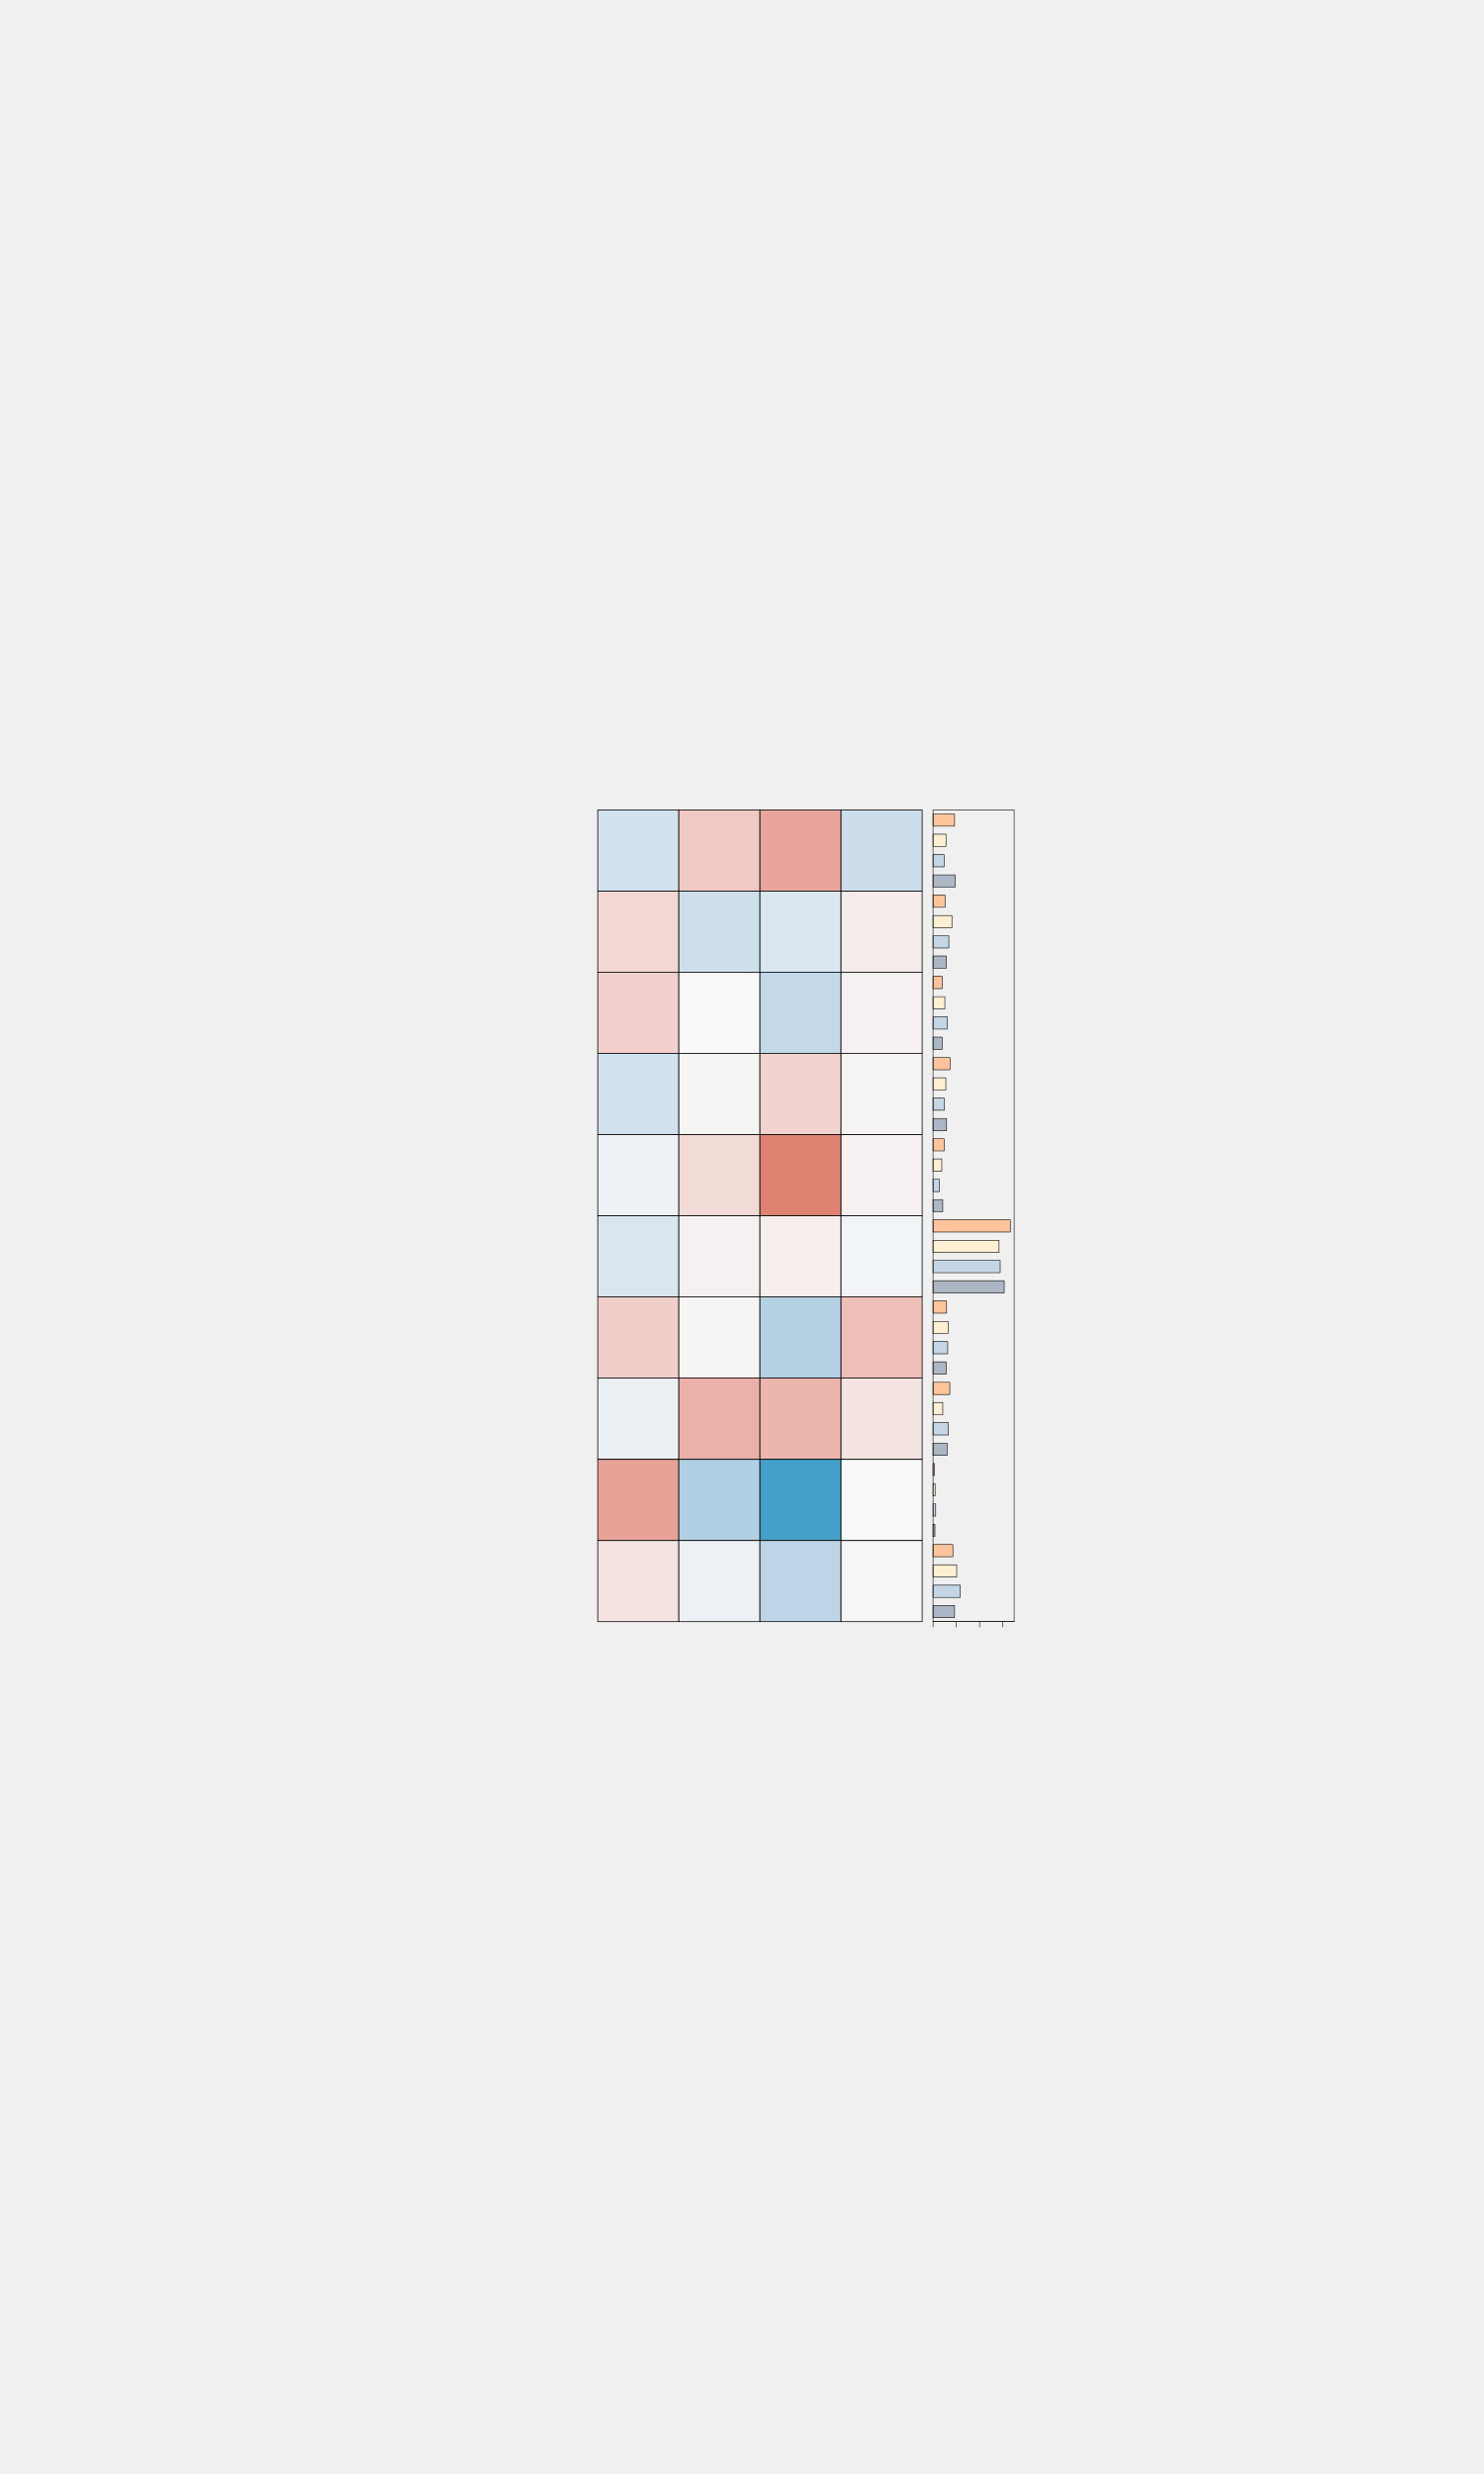
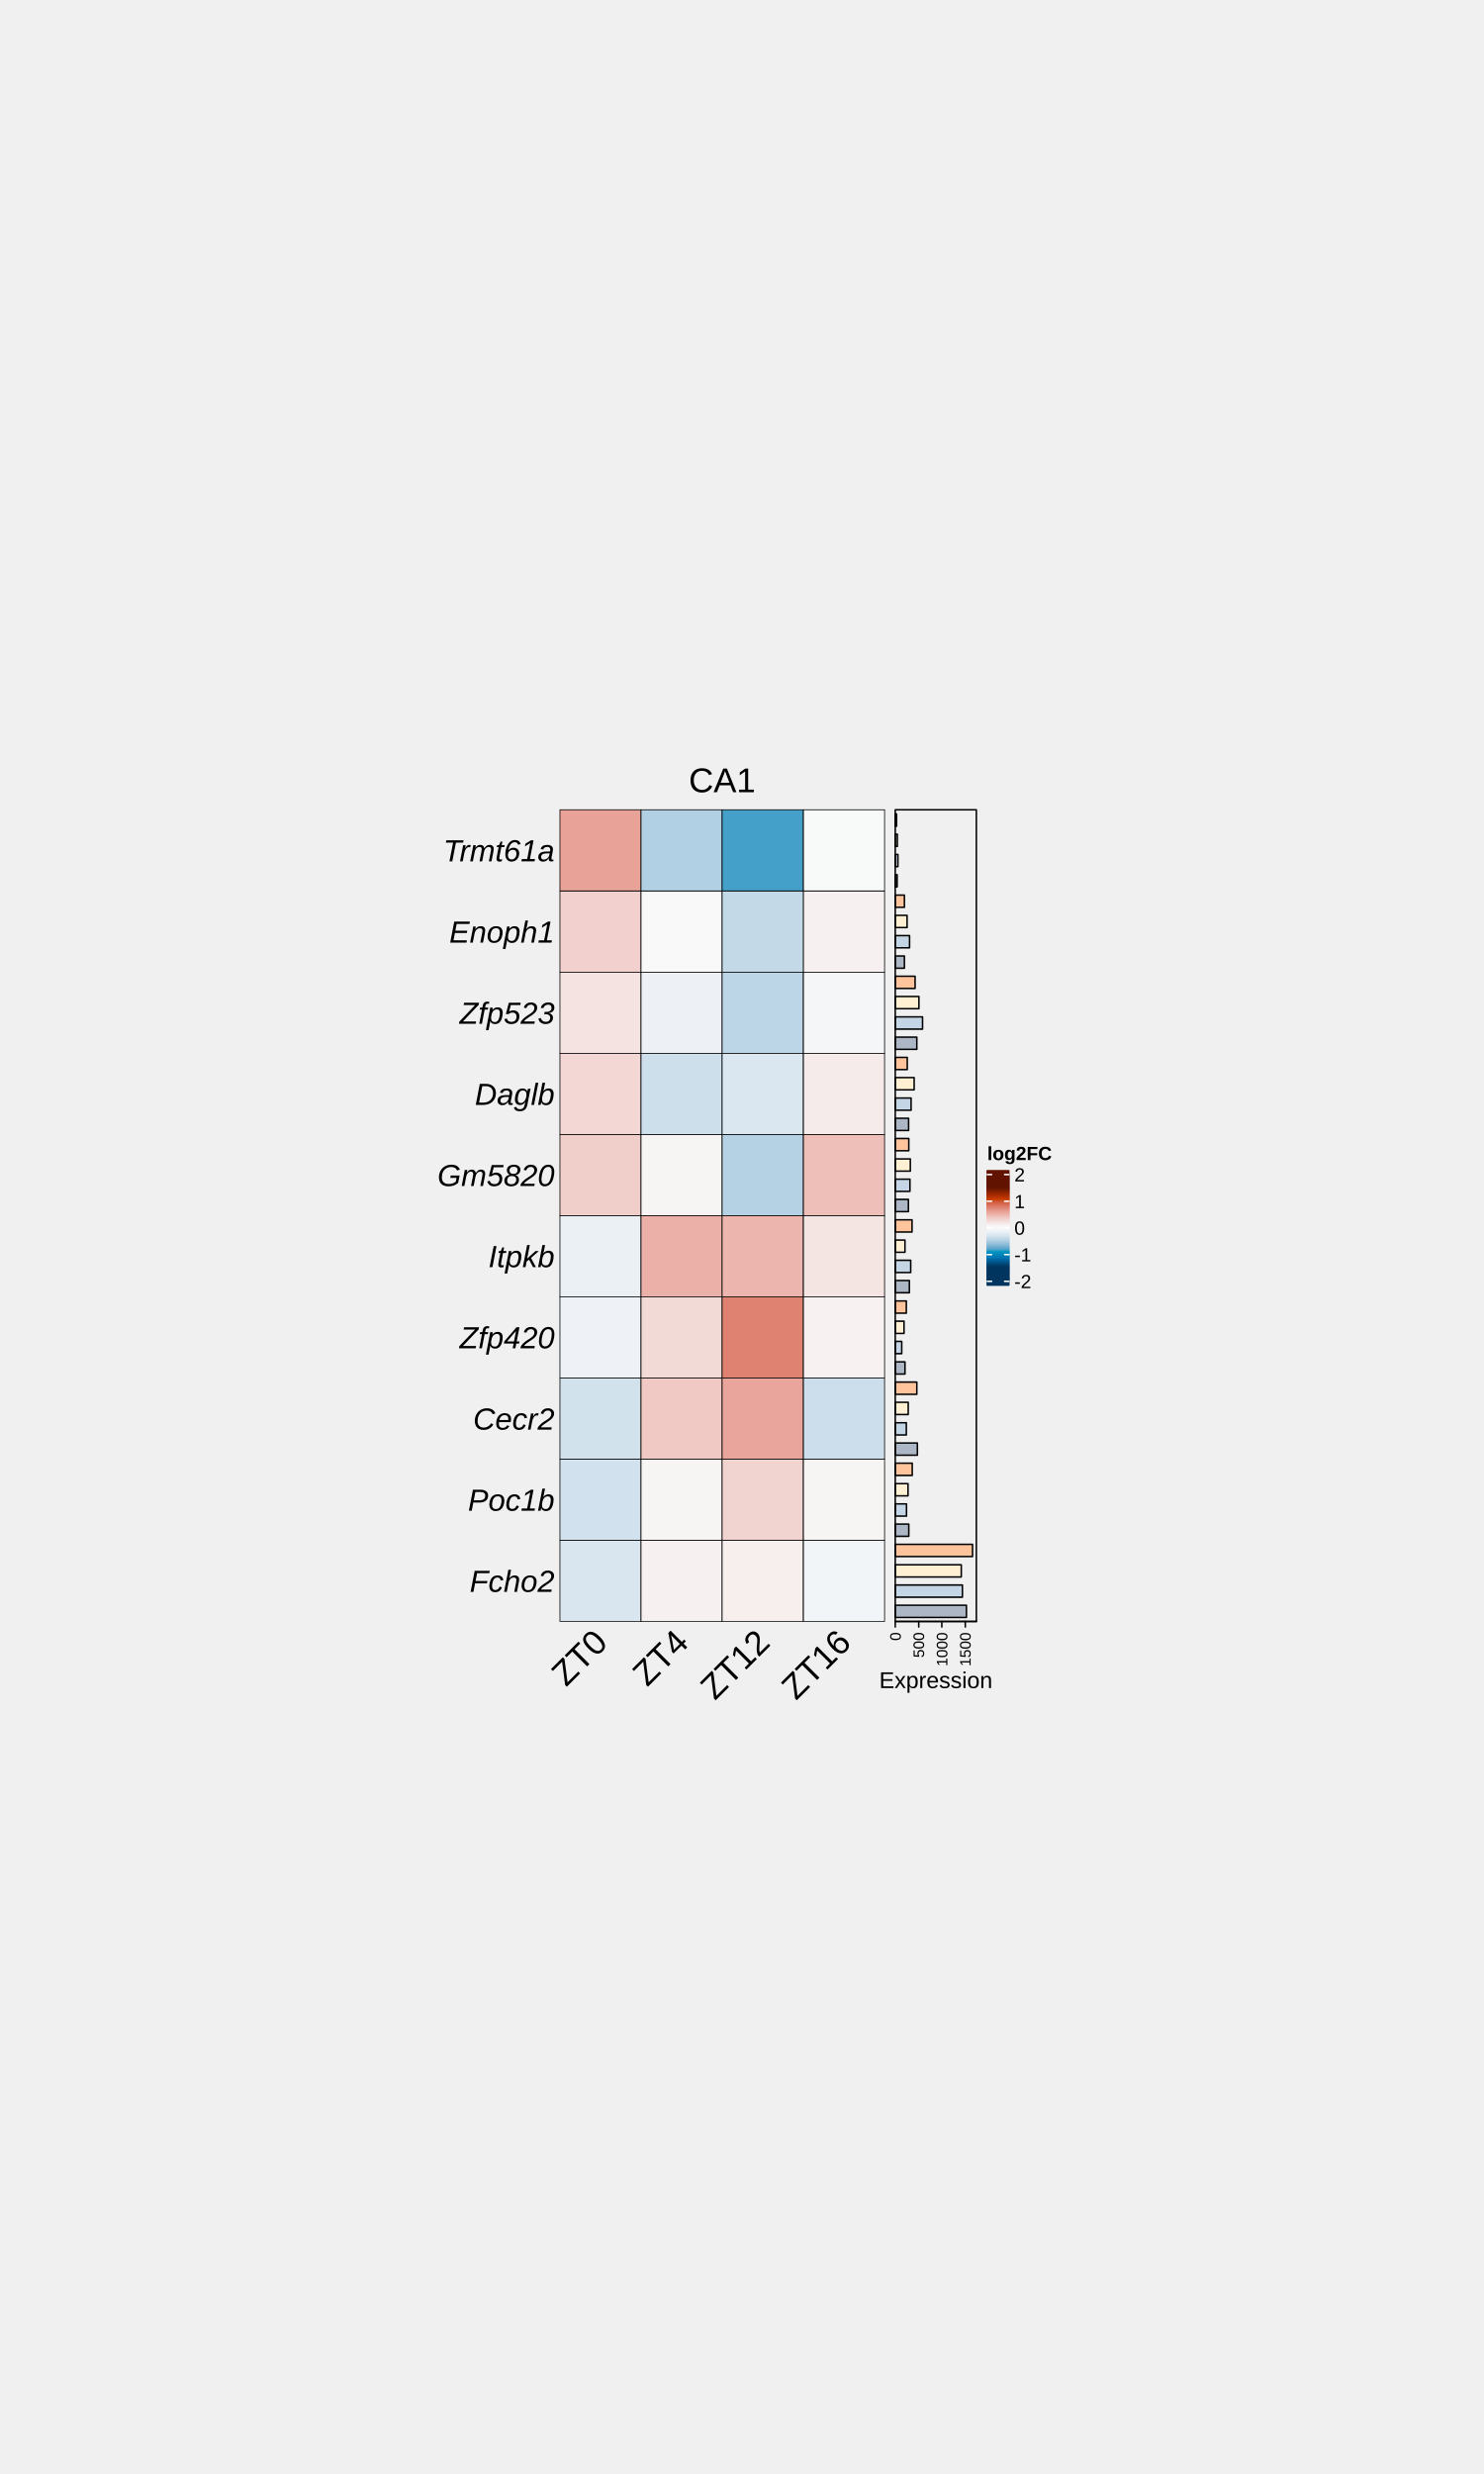
<svg xmlns="http://www.w3.org/2000/svg" id="Layer_1" version="1.1" viewBox="0 0 777.6 1296">
  <defs>
    <style>
      .st0 {
-         fill: #e8a297;
-       }
- 
-       .st0, .st1, .st2, .st3, .st4, .st5, .st6, .st7, .st8, .st9, .st10, .st11, .st12, .st13, .st14, .st15, .st16, .st17, .st18, .st19, .st20, .st21, .st22, .st23, .st24, .st25, .st26, .st27, .st28, .st29, .st30, .st31, .st32, .st33, .st34, .st35, .st36, .st37, .st38, .st39, .st40, .st41 {
-         stroke: #000;
+         fill: #0b97c4;
+         stroke: #0b97c4;
+       }
+ 
+       .st0, .st1, .st2, .st3, .st4, .st5, .st6, .st7, .st8, .st9, .st10, .st11, .st12, .st13, .st14, .st15, .st16, .st17, .st18, .st19, .st20, .st21, .st22, .st23, .st24, .st25, .st26, .st27, .st28, .st29, .st30, .st31, .st32, .st33, .st34, .st35, .st36, .st37, .st38, .st39, .st40, .st41, .st42, .st43, .st44, .st45, .st46, .st47, .st48, .st49, .st50, .st51, .st52, .st53, .st54, .st55, .st56, .st57, .st58, .st59, .st60, .st61, .st62, .st63, .st64, .st65, .st66, .st67, .st68, .st69, .st70, .st71, .st72, .st73, .st74, .st75, .st76, .st77, .st78, .st79, .st80, .st81, .st82, .st83, .st84, .st85, .st86, .st87, .st88, .st89, .st90, .st91, .st92, .st93, .st94, .st95, .st96, .st97, .st98, .st99, .st100, .st101, .st102, .st103, .st104, .st105, .st106, .st107, .st108, .st109, .st110, .st111, .st112, .st113, .st114, .st115 {
        stroke-linecap: round;
        stroke-linejoin: round;
      }

-       .st0, .st1, .st2, .st3, .st4, .st5, .st6, .st7, .st11, .st12, .st13, .st14, .st15, .st16, .st17, .st19, .st20, .st21, .st22, .st23, .st24, .st25, .st26, .st27, .st28, .st29, .st30, .st32, .st33, .st34, .st35, .st36, .st37, .st38, .st39, .st40, .st41 {
+       .st0, .st3, .st4, .st6, .st7, .st8, .st9, .st10, .st11, .st13, .st15, .st16, .st17, .st20, .st22, .st23, .st24, .st25, .st26, .st27, .st28, .st31, .st33, .st35, .st36, .st37, .st39, .st40, .st41, .st42, .st44, .st46, .st47, .st48, .st49, .st50, .st51, .st52, .st55, .st56, .st57, .st58, .st60, .st61, .st62, .st64, .st69, .st71, .st72, .st73, .st74, .st76, .st77, .st78, .st79, .st82, .st84, .st87, .st89, .st90, .st91, .st92, .st94, .st96, .st98, .st100, .st101, .st102, .st103, .st104, .st105, .st106, .st107, .st108, .st109, .st111, .st113, .st114, .st115 {
+         stroke-width: .8px;
+       }
+ 
+       .st1 {
+         fill: #e8a297;
+       }
+ 
+       .st1, .st2, .st5, .st9, .st12, .st14, .st15, .st18, .st19, .st21, .st29, .st30, .st32, .st33, .st34, .st38, .st43, .st45, .st53, .st54, .st59, .st63, .st65, .st66, .st67, .st68, .st70, .st75, .st78, .st80, .st81, .st82, .st83, .st85, .st86, .st88, .st93, .st95, .st97, .st99, .st110, .st112 {
+         stroke: #000;
+       }
+ 
+       .st1, .st2, .st5, .st12, .st14, .st18, .st19, .st21, .st29, .st30, .st32, .st34, .st38, .st43, .st45, .st53, .st54, .st59, .st63, .st65, .st66, .st67, .st68, .st70, .st75, .st80, .st81, .st83, .st85, .st86, .st88, .st93, .st95, .st97, .st99, .st110, .st112 {
        stroke-width: .4px;
      }

-       .st1 {
+       .st2, .st46 {
        fill: #ccdeeb;
      }

-       .st2 {
+       .st3 {
+         fill: #da715c;
+         stroke: #da715c;
+       }
+ 
+       .st4 {
+         fill: #61a9ce;
+         stroke: #61a9ce;
+       }
+ 
+       .st5 {
        fill: #f1d0cd;
      }

-       .st3 {
-         fill: #edf1f5;
-       }
- 
-       .st4 {
-         fill: #f2f5f7;
-       }
- 
-       .st5 {
-         fill: #44a0c9;
-       }
- 
      .st6 {
-         fill: #d9e6ef;
+         fill: #eaa9a0;
+         stroke: #eaa9a0;
      }

      .st7 {
-         fill: #ebb1a9;
+         fill: #0091c0;
+         stroke: #0091c0;
      }

      .st8 {
-         fill: #ffefd3;
-       }
- 
-       .st8, .st9, .st10, .st18, .st31 {
-         stroke-width: .3px;
+         fill: #c84507;
+         stroke: #c84507;
      }

      .st9 {
        fill: #ffc49b;
      }

      .st10 {
+         fill: #9e2800;
+         stroke: #9e2800;
+       }
+ 
+       .st11 {
+         fill: #f1d3d0;
+         stroke: #f1d3d0;
+       }
+ 
+       .st12 {
+         fill: #edf1f5;
+       }
+ 
+       .st13 {
+         fill: #0079b3;
+         stroke: #0079b3;
+       }
+ 
+       .st14 {
+         fill: #f2f5f7;
+       }
+ 
+       .st116 {
+         font-size: 8px;
+       }
+ 
+       .st116, .st117, .st118, .st119, .st120, .st121 {
+         isolation: isolate;
+       }
+ 
+       .st116, .st117, .st118, .st120 {
+         font-family: ArialMT, Arial;
+       }
+ 
+       .st15 {
+         fill: #ffefd3;
+       }
+ 
+       .st16 {
+         fill: #0073b0;
+         stroke: #0073b0;
+       }
+ 
+       .st17 {
+         fill: #bd3200;
+         stroke: #bd3200;
+       }
+ 
+       .st18 {
+         fill: #44a0c9;
+       }
+ 
+       .st19 {
+         fill: #d9e6ef;
+       }
+ 
+       .st20 {
+         fill: #c33b00;
+         stroke: #c33b00;
+       }
+ 
+       .st21 {
+         fill: #ebb1a9;
+       }
+ 
+       .st22 {
+         stroke: #dae7f0;
+       }
+ 
+       .st22, .st97 {
+         fill: #dae7f0;
+       }
+ 
+       .st117, .st119 {
+         font-size: 10px;
+       }
+ 
+       .st23 {
+         fill: #942400;
+         stroke: #942400;
+       }
+ 
+       .st24 {
+         fill: #95c0db;
+         stroke: #95c0db;
+       }
+ 
+       .st25 {
+         fill: #b3d0e4;
+         stroke: #b3d0e4;
+       }
+ 
+       .st26 {
+         fill: #003560;
+         stroke: #003560;
+       }
+ 
+       .st27 {
+         fill: #dc7a67;
+         stroke: #dc7a67;
+       }
+ 
+       .st28 {
+         fill: #f1f4f7;
+         stroke: #f1f4f7;
+       }
+ 
+       .st29 {
+         fill: #bdd6e7;
+       }
+ 
+       .st30 {
+         fill: #f4e3e1;
+       }
+ 
+       .st31 {
+         fill: #c5dae9;
+         stroke: #c5dae9;
+       }
+ 
+       .st32 {
+         fill: #f2d7d4;
+       }
+ 
+       .st33 {
        fill: #c4d6e5;
      }

-       .st11 {
-         fill: #bdd6e7;
-       }
- 
-       .st12 {
-         fill: #f4e3e1;
-       }
- 
-       .st13 {
-         fill: #f2d7d4;
-       }
- 
-       .st14 {
+       .st34, .st91 {
        fill: #f9f9f9;
      }

-       .st15 {
+       .st35 {
+         fill: #f4e6e5;
+         stroke: #f4e6e5;
+       }
+ 
+       .st36 {
+         fill: #f0cdc8;
+         stroke: #f0cdc8;
+       }
+ 
+       .st37 {
+         fill: #611300;
+         stroke: #611300;
+       }
+ 
+       .st38 {
        fill: #f8f9f9;
      }

-       .st16 {
+       .st39 {
+         fill: #d3e3ee;
+         stroke: #d3e3ee;
+       }
+ 
+       .st40 {
+         fill: #e8a296;
+         stroke: #e8a296;
+       }
+ 
+       .st41 {
+         fill: #f7f1f0;
+         stroke: #f7f1f0;
+       }
+ 
+       .st42 {
+         fill: #e7eef4;
+         stroke: #e7eef4;
+       }
+ 
+       .st43 {
        fill: #d1e1ed;
      }

-       .st17 {
+       .st44 {
+         fill: #f8f8f9;
+         stroke: #f8f8f9;
+       }
+ 
+       .st45 {
        fill: #f1d4d0;
      }

-       .st18 {
+       .st46 {
+         stroke: #ccdeeb;
+       }
+ 
+       .st47 {
+         fill: #b32f00;
+         stroke: #b32f00;
+       }
+ 
+       .st48 {
+         fill: #801d00;
+         stroke: #801d00;
+       }
+ 
+       .st49 {
+         stroke: #f2dad7;
+       }
+ 
+       .st49, .st70 {
+         fill: #f2dad7;
+       }
+ 
+       .st50 {
+         fill: #005b90;
+         stroke: #005b90;
+       }
+ 
+       .st118 {
+         font-size: 12px;
+       }
+ 
+       .st51 {
+         fill: #e69a8e;
+         stroke: #e69a8e;
+       }
+ 
+       .st52 {
+         fill: #70afd1;
+         stroke: #70afd1;
+       }
+ 
+       .st53 {
+         fill: #d2e2ed;
+       }
+ 
+       .st54 {
+         fill: #eaf0f4;
+       }
+ 
+       .st55 {
+         fill: #f5f6f8;
+         stroke: #f5f6f8;
+       }
+ 
+       .st56 {
+         fill: #004b7c;
+         stroke: #004b7c;
+       }
+ 
+       .st57 {
+         stroke: #fff;
+       }
+ 
+       .st57, .st78 {
        fill: none;
      }

-       .st19 {
-         fill: #d2e2ed;
-       }
- 
-       .st20 {
-         fill: #eaf0f4;
-       }
- 
-       .st21 {
+       .st119 {
+         font-family: Arial-BoldMT, Arial;
+         font-weight: 700;
+       }
+ 
+       .st58 {
+         fill: #e49285;
+         stroke: #e49285;
+       }
+ 
+       .st59 {
        fill: #f7f2f1;
      }

-       .st22 {
+       .st60 {
+         fill: #aacbe1;
+         stroke: #aacbe1;
+       }
+ 
+       .st61 {
+         fill: #f8f6f6;
+         stroke: #f8f6f6;
+       }
+ 
+       .st62 {
+         fill: #8a2100;
+         stroke: #8a2100;
+       }
+ 
+       .st63 {
        fill: #cedfec;
      }

-       .st23 {
+       .st64 {
+         fill: #006ca7;
+         stroke: #006ca7;
+       }
+ 
+       .st65 {
        fill: #c3d9e8;
      }

-       .st24 {
+       .st66 {
        fill: #e9a59b;
      }

-       .st25 {
+       .st67 {
        fill: #eebfb9;
      }

-       .st26 {
+       .st68 {
        fill: #eef2f6;
      }

-       .st27 {
-         fill: #f2dad7;
-       }
- 
-       .st28 {
+       .st69 {
+         fill: #a92b00;
+         stroke: #a92b00;
+       }
+ 
+       .st71 {
+         fill: #cc4e25;
+         stroke: #cc4e25;
+       }
+ 
+       .st72 {
+         fill: #379ec7;
+         stroke: #379ec7;
+       }
+ 
+       .st73 {
+         fill: #e28a7b;
+         stroke: #e28a7b;
+       }
+ 
+       .st74 {
+         fill: #efc6c1;
+         stroke: #efc6c1;
+       }
+ 
+       .st75 {
        fill: #f5ebea;
      }

-       .st29 {
+       .st76 {
+         fill: #f3e0de;
+         stroke: #f3e0de;
+       }
+ 
+       .st77 {
+         fill: #004371;
+         stroke: #004371;
+       }
+ 
+       .st79 {
+         fill: #005386;
+         stroke: #005386;
+       }
+ 
+       .st80 {
        fill: #f0c9c4;
      }

-       .st30 {
+       .st81 {
        fill: #f4f6f8;
      }

-       .st31 {
+       .st82 {
        fill: #adb6c4;
      }

-       .st32 {
+       .st83 {
        fill: #f4e4e2;
      }

-       .st33 {
+       .st84 {
+         fill: #0085b9;
+         stroke: #0085b9;
+       }
+ 
+       .st85 {
        fill: #f6f1f0;
      }

-       .st34 {
+       .st86 {
        fill: #b2d0e3;
      }

-       .st35 {
+       .st87 {
+         fill: #a0c6de;
+         stroke: #a0c6de;
+       }
+ 
+       .st88, .st89 {
        fill: #df8272;
      }

-       .st36 {
+       .st89 {
+         stroke: #df8272;
+       }
+ 
+       .st90 {
+         fill: #003c68;
+         stroke: #003c68;
+       }
+ 
+       .st91 {
+         stroke: #f9f9f9;
+       }
+ 
+       .st92 {
+         fill: #ebb0a8;
+         stroke: #ebb0a8;
+       }
+ 
+       .st93 {
        fill: #f0ceca;
      }

-       .st37 {
+       .st94 {
+         fill: #00639b;
+         stroke: #00639b;
+       }
+ 
+       .st95 {
        fill: #b5d1e4;
      }

-       .st38 {
-         fill: #dae7f0;
-       }
- 
-       .st39 {
+       .st96 {
+         fill: #d76951;
+         stroke: #d76951;
+       }
+ 
+       .st98 {
+         fill: #d05737;
+         stroke: #d05737;
+       }
+ 
+       .st99 {
        fill: #f6efee;
      }

-       .st40 {
+       .st100 {
+         fill: #e1ebf2;
+         stroke: #e1ebf2;
+       }
+ 
+       .st101 {
+         fill: #eebfb8;
+         stroke: #eebfb8;
+       }
+ 
+       .st102 {
+         fill: #ecf1f5;
+         stroke: #ecf1f5;
+       }
+ 
+       .st103 {
+         fill: #008bbd;
+         stroke: #008bbd;
+       }
+ 
+       .st104 {
+         fill: #751a00;
+         stroke: #751a00;
+       }
+ 
+       .st105 {
+         fill: #007fb6;
+         stroke: #007fb6;
+       }
+ 
+       .st106 {
+         fill: #d36144;
+         stroke: #d36144;
+       }
+ 
+       .st107 {
+         fill: #4fa4cb;
+         stroke: #4fa4cb;
+       }
+ 
+       .st108 {
+         fill: #7db5d5;
+         stroke: #7db5d5;
+       }
+ 
+       .st109 {
+         fill: #ecb8b0;
+         stroke: #ecb8b0;
+       }
+ 
+       .st110 {
        fill: #f7f4f4;
      }

-       .st41 {
+       .st111 {
+         fill: #6b1600;
+         stroke: #6b1600;
+       }
+ 
+       .st112 {
        fill: #ecb6af;
+       }
+ 
+       .st120 {
+         font-size: 18px;
+       }
+ 
+       .st113 {
+         fill: #f5eceb;
+         stroke: #f5eceb;
+       }
+ 
+       .st121 {
+         font-family: Arial-ItalicMT, Arial;
+         font-size: 16px;
+         font-style: italic;
+       }
+ 
+       .st114 {
+         fill: #89bbd8;
+         stroke: #89bbd8;
+       }
+ 
+       .st115 {
+         fill: #bbd5e6;
+         stroke: #bbd5e6;
      }
    </style>
  </defs>
-   <rect class="st19" x="313.2" y="424.3" width="42.5" height="42.5" />
-   <rect class="st13" x="313.2" y="466.8" width="42.5" height="42.5" />
-   <rect class="st2" x="313.2" y="509.3" width="42.5" height="42.5" />
-   <rect class="st16" x="313.2" y="551.8" width="42.5" height="42.5" />
-   <rect class="st26" x="313.2" y="594.4" width="42.5" height="42.5" />
-   <rect class="st6" x="313.2" y="636.9" width="42.5" height="42.5" />
-   <rect class="st36" x="313.2" y="679.4" width="42.5" height="42.5" />
-   <rect class="st20" x="313.2" y="721.9" width="42.5" height="42.5" />
-   <rect class="st0" x="313.2" y="764.5" width="42.5" height="42.5" />
-   <rect class="st12" x="313.2" y="807" width="42.5" height="42.5" />
-   <rect class="st29" x="355.7" y="424.3" width="42.5" height="42.5" />
-   <rect class="st22" x="355.7" y="466.8" width="42.5" height="42.5" />
-   <rect class="st14" x="355.7" y="509.3" width="42.5" height="42.5" />
-   <rect class="st40" x="355.7" y="551.8" width="42.5" height="42.5" />
-   <rect class="st27" x="355.7" y="594.4" width="42.5" height="42.5" />
-   <rect class="st33" x="355.7" y="636.9" width="42.5" height="42.5" />
-   <rect class="st40" x="355.7" y="679.4" width="42.5" height="42.5" />
-   <rect class="st7" x="355.7" y="721.9" width="42.5" height="42.5" />
-   <rect class="st34" x="355.7" y="764.5" width="42.5" height="42.5" />
-   <rect class="st3" x="355.7" y="807" width="42.5" height="42.5" />
-   <rect class="st24" x="398.2" y="424.3" width="42.5" height="42.5" />
-   <rect class="st38" x="398.2" y="466.8" width="42.5" height="42.5" />
-   <rect class="st23" x="398.2" y="509.3" width="42.5" height="42.5" />
-   <rect class="st17" x="398.2" y="551.8" width="42.5" height="42.5" />
-   <rect class="st35" x="398.2" y="594.4" width="42.5" height="42.5" />
-   <rect class="st39" x="398.2" y="636.9" width="42.5" height="42.5" />
-   <rect class="st37" x="398.2" y="679.4" width="42.5" height="42.5" />
-   <rect class="st41" x="398.2" y="721.9" width="42.5" height="42.5" />
-   <rect class="st5" x="398.2" y="764.5" width="42.5" height="42.5" />
-   <rect class="st11" x="398.2" y="807" width="42.5" height="42.5" />
-   <rect class="st1" x="440.7" y="424.3" width="42.5" height="42.5" />
-   <rect class="st28" x="440.7" y="466.8" width="42.5" height="42.5" />
-   <rect class="st33" x="440.7" y="509.3" width="42.5" height="42.5" />
-   <rect class="st40" x="440.7" y="551.8" width="42.5" height="42.5" />
-   <rect class="st21" x="440.7" y="594.4" width="42.5" height="42.5" />
-   <rect class="st4" x="440.7" y="636.9" width="42.5" height="42.5" />
-   <rect class="st25" x="440.7" y="679.4" width="42.5" height="42.5" />
-   <rect class="st32" x="440.7" y="721.9" width="42.5" height="42.5" />
-   <rect class="st15" x="440.7" y="764.5" width="42.5" height="42.5" />
-   <rect class="st30" x="440.7" y="807" width="42.5" height="42.5" />
-   <rect class="st9" x="488.9" y="426.4" width="11.3" height="6.4" />
-   <rect class="st8" x="488.9" y="437" width="6.8" height="6.4" />
-   <rect class="st10" x="488.9" y="447.7" width="5.8" height="6.4" />
-   <rect class="st31" x="488.9" y="458.3" width="11.6" height="6.4" />
-   <rect class="st9" x="488.9" y="468.9" width="6.3" height="6.4" />
-   <rect class="st8" x="488.9" y="479.6" width="9.9" height="6.4" />
-   <rect class="st10" x="488.9" y="490.2" width="8.3" height="6.4" />
-   <rect class="st31" x="488.9" y="500.8" width="7" height="6.4" />
-   <rect class="st9" x="488.9" y="511.5" width="4.8" height="6.4" />
-   <rect class="st8" x="488.9" y="522.1" width="6.2" height="6.4" />
-   <rect class="st10" x="488.9" y="532.7" width="7.5" height="6.4" />
-   <rect class="st31" x="488.9" y="543.3" width="4.8" height="6.4" />
-   <rect class="st9" x="488.9" y="554" width="8.9" height="6.4" />
-   <rect class="st8" x="488.9" y="564.6" width="6.7" height="6.4" />
-   <rect class="st10" x="488.9" y="575.2" width="5.9" height="6.4" />
-   <rect class="st31" x="488.9" y="585.9" width="7.1" height="6.4" />
-   <rect class="st9" x="488.9" y="596.5" width="5.8" height="6.4" />
-   <rect class="st8" x="488.9" y="607.1" width="4.6" height="6.4" />
-   <rect class="st10" x="488.9" y="617.8" width="3.4" height="6.4" />
-   <rect class="st31" x="488.9" y="628.4" width="5.1" height="6.4" />
-   <rect class="st9" x="488.9" y="639" width="40.5" height="6.4" />
-   <rect class="st8" x="488.9" y="649.7" width="34.6" height="6.4" />
-   <rect class="st10" x="488.9" y="660.3" width="35.2" height="6.4" />
-   <rect class="st31" x="488.9" y="670.9" width="37.3" height="6.4" />
-   <rect class="st9" x="488.9" y="681.5" width="7.1" height="6.4" />
-   <rect class="st8" x="488.9" y="692.2" width="7.9" height="6.4" />
-   <rect class="st10" x="488.9" y="702.8" width="7.7" height="6.4" />
-   <rect class="st31" x="488.9" y="713.4" width="6.9" height="6.4" />
-   <rect class="st9" x="488.9" y="724.1" width="8.8" height="6.4" />
-   <rect class="st8" x="488.9" y="734.7" width="5.1" height="6.4" />
-   <rect class="st10" x="488.9" y="745.3" width="8.1" height="6.4" />
-   <rect class="st31" x="488.9" y="756" width="7.4" height="6.4" />
-   <rect class="st9" x="488.9" y="766.6" width=".7" height="6.4" />
-   <rect class="st8" x="488.9" y="777.2" width="1.1" height="6.4" />
-   <rect class="st10" x="488.9" y="787.8" width="1.4" height="6.4" />
-   <rect class="st31" x="488.9" y="798.5" width="1" height="6.4" />
-   <rect class="st9" x="488.9" y="809.1" width="10.4" height="6.4" />
-   <rect class="st8" x="488.9" y="819.7" width="12.4" height="6.4" />
-   <rect class="st10" x="488.9" y="830.4" width="14.3" height="6.4" />
-   <rect class="st31" x="488.9" y="841" width="11.3" height="6.4" />
-   <line class="st18" x1="488.9" y1="849.5" x2="531.5" y2="849.5" />
-   <line class="st18" x1="488.9" y1="852.3" x2="488.9" y2="849.5" />
-   <line class="st18" x1="501.1" y1="852.3" x2="501.1" y2="849.5" />
-   <line class="st18" x1="513.3" y1="852.3" x2="513.3" y2="849.5" />
-   <line class="st18" x1="525.5" y1="852.3" x2="525.5" y2="849.5" />
-   <rect class="st18" x="488.9" y="424.3" width="42.5" height="425.2" />
+   <rect class="st1" x="293.4" y="424.2" width="42.5" height="42.5" />
+   <rect class="st5" x="293.4" y="466.8" width="42.5" height="42.5" />
+   <rect class="st30" x="293.4" y="509.3" width="42.5" height="42.5" />
+   <rect class="st32" x="293.4" y="551.8" width="42.5" height="42.5" />
+   <rect class="st93" x="293.4" y="594.3" width="42.5" height="42.5" />
+   <rect class="st54" x="293.4" y="636.8" width="42.5" height="42.5" />
+   <rect class="st68" x="293.4" y="679.3" width="42.5" height="42.5" />
+   <rect class="st53" x="293.4" y="721.9" width="42.5" height="42.5" />
+   <rect class="st43" x="293.4" y="764.4" width="42.5" height="42.5" />
+   <rect class="st19" x="293.4" y="806.9" width="42.5" height="42.5" />
+   <rect class="st86" x="335.9" y="424.2" width="42.5" height="42.5" />
+   <rect class="st34" x="335.9" y="466.8" width="42.5" height="42.5" />
+   <rect class="st12" x="335.9" y="509.3" width="42.5" height="42.5" />
+   <rect class="st63" x="335.9" y="551.8" width="42.5" height="42.5" />
+   <rect class="st110" x="335.9" y="594.3" width="42.5" height="42.5" />
+   <rect class="st21" x="335.9" y="636.8" width="42.5" height="42.5" />
+   <rect class="st70" x="335.9" y="679.3" width="42.5" height="42.5" />
+   <rect class="st80" x="335.9" y="721.9" width="42.5" height="42.5" />
+   <rect class="st110" x="335.9" y="764.4" width="42.5" height="42.5" />
+   <rect class="st85" x="335.9" y="806.9" width="42.5" height="42.5" />
+   <rect class="st18" x="378.4" y="424.2" width="42.5" height="42.5" />
+   <polyline class="st65" points="410 466.8 421 466.8 421 509.3 378.4 509.3 378.4 466.8 410 466.8" />
+   <rect class="st29" x="378.4" y="509.3" width="42.5" height="42.5" />
+   <rect class="st97" x="378.4" y="551.8" width="42.5" height="42.5" />
+   <rect class="st95" x="378.4" y="594.3" width="42.5" height="42.5" />
+   <rect class="st112" x="378.4" y="636.8" width="42.5" height="42.5" />
+   <rect class="st88" x="378.4" y="679.3" width="42.5" height="42.5" />
+   <rect class="st66" x="378.4" y="721.9" width="42.5" height="42.5" />
+   <rect class="st45" x="378.4" y="764.4" width="42.5" height="42.5" />
+   <rect class="st99" x="378.4" y="806.9" width="42.5" height="42.5" />
+   <rect class="st38" x="421" y="424.2" width="42.5" height="42.5" />
+   <rect class="st85" x="421" y="466.8" width="42.5" height="42.5" />
+   <rect class="st81" x="421" y="509.3" width="42.5" height="42.5" />
+   <rect class="st75" x="421" y="551.8" width="42.5" height="42.5" />
+   <rect class="st67" x="421" y="594.3" width="42.5" height="42.5" />
+   <rect class="st83" x="421" y="636.8" width="42.5" height="42.5" />
+   <rect class="st59" x="421" y="679.3" width="42.5" height="42.5" />
+   <rect class="st2" x="421" y="721.9" width="42.5" height="42.5" />
+   <rect class="st110" x="421" y="764.4" width="42.5" height="42.5" />
+   <rect class="st14" x="421" y="806.9" width="42.5" height="42.5" />
+   <text class="st120" transform="translate(360.9 415)">
+     <tspan x="0" y="0">CA1</tspan>
+   </text>
+   <text class="st121" transform="translate(232.2 451.2)">
+     <tspan x="0" y="0">Trmt61a</tspan>
+   </text>
+   <text class="st121" transform="translate(235.4 493.8)">
+     <tspan x="0" y="0">Enoph1</tspan>
+   </text>
+   <text class="st121" transform="translate(240.8 536.3)">
+     <tspan x="0" y="0">Zfp523</tspan>
+   </text>
+   <text class="st121" transform="translate(248.8 578.8)">
+     <tspan x="0" y="0">Daglb</tspan>
+   </text>
+   <text class="st121" transform="translate(229.2 621.3)">
+     <tspan x="0" y="0">Gm5820</tspan>
+   </text>
+   <text class="st121" transform="translate(255.9 663.8)">
+     <tspan x="0" y="0">Itpkb</tspan>
+   </text>
+   <text class="st121" transform="translate(240.8 706.3)">
+     <tspan x="0" y="0">Zfp420</tspan>
+   </text>
+   <text class="st121" transform="translate(247.9 748.9)">
+     <tspan x="0" y="0">Cecr2</tspan>
+   </text>
+   <text class="st121" transform="translate(245.2 791.4)">
+     <tspan x="0" y="0">Poc1b</tspan>
+   </text>
+   <text class="st121" transform="translate(246.1 833.9)">
+     <tspan x="0" y="0">Fcho2</tspan>
+   </text>
+   <text class="st120" transform="translate(296.6 884) rotate(-45)">
+     <tspan x="0" y="0">ZT0</tspan>
+   </text>
+   <text class="st120" transform="translate(339.1 884) rotate(-45)">
+     <tspan x="0" y="0">ZT4</tspan>
+   </text>
+   <text class="st120" transform="translate(374.6 891.1) rotate(-45)">
+     <tspan x="0" y="0">ZT12</tspan>
+   </text>
+   <text class="st120" transform="translate(417.1 891.1) rotate(-45)">
+     <tspan x="0" y="0">ZT16</tspan>
+   </text>
+   <rect class="st9" x="469.1" y="426.4" width=".7" height="6.4" />
+   <rect class="st15" x="469.1" y="437" width="1.1" height="6.4" />
+   <rect class="st33" x="469.1" y="447.6" width="1.4" height="6.4" />
+   <rect class="st82" x="469.1" y="458.2" width="1" height="6.4" />
+   <rect class="st9" x="469.1" y="468.9" width="4.8" height="6.4" />
+   <rect class="st15" x="469.1" y="479.5" width="6.2" height="6.4" />
+   <rect class="st33" x="469.1" y="490.1" width="7.5" height="6.4" />
+   <rect class="st82" x="469.1" y="500.8" width="4.8" height="6.4" />
+   <rect class="st9" x="469.1" y="511.4" width="10.4" height="6.4" />
+   <rect class="st15" x="469.1" y="522" width="12.4" height="6.4" />
+   <rect class="st33" x="469.1" y="532.7" width="14.3" height="6.4" />
+   <rect class="st82" x="469.1" y="543.3" width="11.3" height="6.4" />
+   <rect class="st9" x="469.1" y="553.9" width="6.3" height="6.4" />
+   <rect class="st15" x="469.1" y="564.5" width="9.9" height="6.4" />
+   <rect class="st33" x="469.1" y="575.2" width="8.3" height="6.4" />
+   <rect class="st82" x="469.1" y="585.8" width="7" height="6.4" />
+   <rect class="st9" x="469.1" y="596.4" width="7.1" height="6.4" />
+   <rect class="st15" x="469.1" y="607.1" width="7.9" height="6.4" />
+   <rect class="st33" x="469.1" y="617.7" width="7.7" height="6.4" />
+   <rect class="st82" x="469.1" y="628.3" width="6.9" height="6.4" />
+   <rect class="st9" x="469.1" y="639" width="8.8" height="6.4" />
+   <rect class="st15" x="469.1" y="649.6" width="5.1" height="6.4" />
+   <rect class="st33" x="469.1" y="660.2" width="8.1" height="6.4" />
+   <rect class="st82" x="469.1" y="670.8" width="7.4" height="6.4" />
+   <rect class="st9" x="469.1" y="681.5" width="5.8" height="6.4" />
+   <rect class="st15" x="469.1" y="692.1" width="4.6" height="6.4" />
+   <rect class="st33" x="469.1" y="702.7" width="3.4" height="6.4" />
+   <rect class="st82" x="469.1" y="713.4" width="5.1" height="6.4" />
+   <rect class="st9" x="469.1" y="724" width="11.3" height="6.4" />
+   <rect class="st15" x="469.1" y="734.6" width="6.8" height="6.4" />
+   <rect class="st33" x="469.1" y="745.3" width="5.8" height="6.4" />
+   <rect class="st82" x="469.1" y="755.9" width="11.6" height="6.4" />
+   <rect class="st9" x="469.1" y="766.5" width="8.9" height="6.4" />
+   <rect class="st15" x="469.1" y="777.2" width="6.7" height="6.4" />
+   <rect class="st33" x="469.1" y="787.8" width="5.9" height="6.4" />
+   <rect class="st82" x="469.1" y="798.4" width="7.1" height="6.4" />
+   <rect class="st9" x="469.1" y="809" width="40.5" height="6.4" />
+   <rect class="st15" x="469.1" y="819.7" width="34.6" height="6.4" />
+   <rect class="st33" x="469.1" y="830.3" width="35.2" height="6.4" />
+   <rect class="st82" x="469.1" y="840.9" width="37.3" height="6.4" />
+   <line class="st78" x1="469.1" y1="849.4" x2="511.7" y2="849.4" />
+   <line class="st78" x1="469.1" y1="852.3" x2="469.1" y2="849.4" />
+   <line class="st78" x1="481.4" y1="852.3" x2="481.4" y2="849.4" />
+   <line class="st78" x1="493.5" y1="852.3" x2="493.5" y2="849.4" />
+   <line class="st78" x1="505.8" y1="852.3" x2="505.8" y2="849.4" />
+   <text class="st116" transform="translate(472 859.5) rotate(-90)">
+     <tspan x="0" y="0">0</tspan>
+   </text>
+   <text class="st116" transform="translate(484.2 868.4) rotate(-90)">
+     <tspan x="0" y="0">500</tspan>
+   </text>
+   <text class="st116" transform="translate(496.4 872.9) rotate(-90)">
+     <tspan x="0" y="0">1000</tspan>
+   </text>
+   <text class="st116" transform="translate(508.6 872.9) rotate(-90)">
+     <tspan x="0" y="0">1500</tspan>
+   </text>
+   <rect class="st78" x="469.1" y="424.2" width="42.5" height="425.2" />
+   <text class="st118" transform="translate(460.7 884.3)">
+     <tspan x="0" y="0">Expression</tspan>
+   </text>
+   <text class="st119" transform="translate(517.3 607.7)">
+     <tspan x="0" y="0">log2FC</tspan>
+   </text>
+   <text class="st117" transform="translate(531.5 674.8)">
+     <tspan x="0" y="0">-2</tspan>
+   </text>
+   <text class="st117" transform="translate(531.5 660.8)">
+     <tspan x="0" y="0">-1</tspan>
+   </text>
+   <text class="st117" transform="translate(531.5 646.8)">
+     <tspan x="0" y="0">0</tspan>
+   </text>
+   <text class="st117" transform="translate(531.5 632.9)">
+     <tspan x="0" y="0">1</tspan>
+   </text>
+   <text class="st117" transform="translate(531.5 618.9)">
+     <tspan x="0" y="0">2</tspan>
+   </text>
+   <rect class="st37" x="517.3" y="613.3" width="11.3" height="2" />
+   <rect class="st37" x="517.3" y="615.3" width="11.3" height=".6" />
+   <rect class="st37" x="517.3" y="615.9" width="11.3" height=".6" />
+   <rect class="st37" x="517.3" y="616.5" width="11.3" height=".6" />
+   <rect class="st37" x="517.3" y="617.1" width="11.3" height=".6" />
+   <rect class="st37" x="517.3" y="617.7" width="11.3" height=".6" />
+   <rect class="st37" x="517.3" y="618.2" width="11.3" height=".6" />
+   <rect class="st37" x="517.3" y="618.8" width="11.3" height=".6" />
+   <rect class="st37" x="517.3" y="619.4" width="11.3" height=".6" />
+   <rect class="st37" x="517.3" y="620" width="11.3" height=".6" />
+   <rect class="st37" x="517.3" y="620.5" width="11.3" height=".6" />
+   <rect class="st37" x="517.3" y="621.1" width="11.3" height=".6" />
+   <rect class="st37" x="517.3" y="621.7" width="11.3" height=".6" />
+   <rect class="st37" x="517.3" y="622.2" width="11.3" height=".6" />
+   <rect class="st111" x="517.3" y="622.8" width="11.3" height=".6" />
+   <rect class="st104" x="517.3" y="623.4" width="11.3" height=".6" />
+   <rect class="st48" x="517.3" y="624" width="11.3" height=".6" />
+   <rect class="st62" x="517.3" y="624.5" width="11.3" height=".6" />
+   <rect class="st23" x="517.3" y="625.1" width="11.3" height=".6" />
+   <rect class="st10" x="517.3" y="625.7" width="11.3" height=".6" />
+   <rect class="st69" x="517.3" y="626.3" width="11.3" height=".6" />
+   <rect class="st47" x="517.3" y="626.9" width="11.3" height=".6" />
+   <rect class="st17" x="517.3" y="627.4" width="11.3" height=".6" />
+   <rect class="st20" x="517.3" y="628" width="11.3" height=".6" />
+   <rect class="st8" x="517.3" y="628.6" width="11.3" height=".6" />
+   <rect class="st71" x="517.3" y="629.2" width="11.3" height=".6" />
+   <rect class="st98" x="517.3" y="629.7" width="11.3" height=".6" />
+   <rect class="st106" x="517.3" y="630.3" width="11.3" height=".6" />
+   <rect class="st96" x="517.3" y="630.9" width="11.3" height=".6" />
+   <rect class="st3" x="517.3" y="631.5" width="11.3" height=".6" />
+   <rect class="st27" x="517.3" y="632" width="11.3" height=".6" />
+   <rect class="st89" x="517.3" y="632.6" width="11.3" height=".6" />
+   <rect class="st73" x="517.3" y="633.2" width="11.3" height=".6" />
+   <rect class="st58" x="517.3" y="633.8" width="11.3" height=".6" />
+   <rect class="st51" x="517.3" y="634.3" width="11.3" height=".6" />
+   <rect class="st40" x="517.3" y="634.9" width="11.3" height=".6" />
+   <rect class="st6" x="517.3" y="635.5" width="11.3" height=".6" />
+   <rect class="st92" x="517.3" y="636.1" width="11.3" height=".6" />
+   <rect class="st109" x="517.3" y="636.6" width="11.3" height=".6" />
+   <rect class="st101" x="517.3" y="637.2" width="11.3" height=".6" />
+   <rect class="st74" x="517.3" y="637.8" width="11.3" height=".6" />
+   <rect class="st36" x="517.3" y="638.4" width="11.3" height=".6" />
+   <rect class="st11" x="517.3" y="638.9" width="11.3" height=".6" />
+   <rect class="st49" x="517.3" y="639.5" width="11.3" height=".6" />
+   <rect class="st76" x="517.3" y="640.1" width="11.3" height=".6" />
+   <rect class="st35" x="517.3" y="640.7" width="11.3" height=".6" />
+   <rect class="st113" x="517.3" y="641.2" width="11.3" height=".6" />
+   <rect class="st41" x="517.3" y="641.8" width="11.3" height=".6" />
+   <rect class="st61" x="517.3" y="642.4" width="11.3" height=".6" />
+   <rect class="st91" x="517.3" y="643" width="11.3" height=".6" />
+   <rect class="st44" x="517.3" y="643.5" width="11.3" height=".6" />
+   <rect class="st55" x="517.3" y="644.1" width="11.3" height=".6" />
+   <rect class="st28" x="517.3" y="644.7" width="11.3" height=".6" />
+   <rect class="st102" x="517.3" y="645.3" width="11.3" height=".6" />
+   <rect class="st42" x="517.3" y="645.8" width="11.3" height=".6" />
+   <rect class="st100" x="517.3" y="646.4" width="11.3" height=".6" />
+   <rect class="st22" x="517.3" y="647" width="11.3" height=".6" />
+   <rect class="st39" x="517.3" y="647.6" width="11.3" height=".6" />
+   <rect class="st46" x="517.3" y="648.2" width="11.3" height=".6" />
+   <rect class="st31" x="517.3" y="648.7" width="11.3" height=".6" />
+   <rect class="st115" x="517.3" y="649.3" width="11.3" height=".6" />
+   <rect class="st25" x="517.3" y="649.9" width="11.3" height=".6" />
+   <rect class="st60" x="517.3" y="650.5" width="11.3" height=".6" />
+   <rect class="st87" x="517.3" y="651" width="11.3" height=".6" />
+   <rect class="st24" x="517.3" y="651.6" width="11.3" height=".6" />
+   <rect class="st114" x="517.3" y="652.2" width="11.3" height=".6" />
+   <rect class="st108" x="517.3" y="652.8" width="11.3" height=".6" />
+   <rect class="st52" x="517.3" y="653.3" width="11.3" height=".6" />
+   <rect class="st4" x="517.3" y="653.9" width="11.3" height=".6" />
+   <rect class="st107" x="517.3" y="654.5" width="11.3" height=".6" />
+   <rect class="st72" x="517.3" y="655.1" width="11.3" height=".6" />
+   <rect class="st0" x="517.3" y="655.6" width="11.3" height=".6" />
+   <rect class="st7" x="517.3" y="656.2" width="11.3" height=".6" />
+   <rect class="st103" x="517.3" y="656.8" width="11.3" height=".6" />
+   <rect class="st84" x="517.3" y="657.4" width="11.3" height=".6" />
+   <rect class="st105" x="517.3" y="657.9" width="11.3" height=".6" />
+   <rect class="st13" x="517.3" y="658.5" width="11.3" height=".6" />
+   <rect class="st16" x="517.3" y="659.1" width="11.3" height=".6" />
+   <rect class="st64" x="517.3" y="659.7" width="11.3" height=".6" />
+   <rect class="st94" x="517.3" y="660.2" width="11.3" height=".6" />
+   <rect class="st50" x="517.3" y="660.8" width="11.3" height=".6" />
+   <rect class="st79" x="517.3" y="661.4" width="11.3" height=".6" />
+   <rect class="st56" x="517.3" y="662" width="11.3" height=".6" />
+   <rect class="st77" x="517.3" y="662.5" width="11.3" height=".6" />
+   <rect class="st90" x="517.3" y="663.1" width="11.3" height=".6" />
+   <rect class="st26" x="517.3" y="663.7" width="11.3" height=".6" />
+   <rect class="st26" x="517.3" y="664.3" width="11.3" height=".6" />
+   <rect class="st26" x="517.3" y="664.8" width="11.3" height=".6" />
+   <rect class="st26" x="517.3" y="665.4" width="11.3" height=".6" />
+   <rect class="st26" x="517.3" y="666" width="11.3" height=".6" />
+   <rect class="st26" x="517.3" y="666.6" width="11.3" height=".6" />
+   <rect class="st26" x="517.3" y="667.1" width="11.3" height=".6" />
+   <rect class="st26" x="517.3" y="667.7" width="11.3" height=".6" />
+   <rect class="st26" x="517.3" y="668.3" width="11.3" height=".6" />
+   <rect class="st26" x="517.3" y="668.9" width="11.3" height=".6" />
+   <rect class="st26" x="517.3" y="669.5" width="11.3" height=".6" />
+   <rect class="st26" x="517.3" y="670" width="11.3" height=".6" />
+   <rect class="st26" x="517.3" y="670.6" width="11.3" height=".6" />
+   <rect class="st26" x="517.3" y="671.2" width="11.3" height="2" />
+   <line class="st57" x1="517.3" y1="671.2" x2="519.6" y2="671.2" />
+   <line class="st57" x1="517.3" y1="657.2" x2="519.6" y2="657.2" />
+   <line class="st57" x1="517.3" y1="643.3" x2="519.6" y2="643.3" />
+   <line class="st57" x1="517.3" y1="629.3" x2="519.6" y2="629.3" />
+   <line class="st57" x1="517.3" y1="615.3" x2="519.6" y2="615.3" />
+   <line class="st57" x1="528.7" y1="671.2" x2="526.4" y2="671.2" />
+   <line class="st57" x1="528.7" y1="657.2" x2="526.4" y2="657.2" />
+   <line class="st57" x1="528.7" y1="643.3" x2="526.4" y2="643.3" />
+   <line class="st57" x1="528.7" y1="629.3" x2="526.4" y2="629.3" />
+   <line class="st57" x1="528.7" y1="615.3" x2="526.4" y2="615.3" />
</svg>
